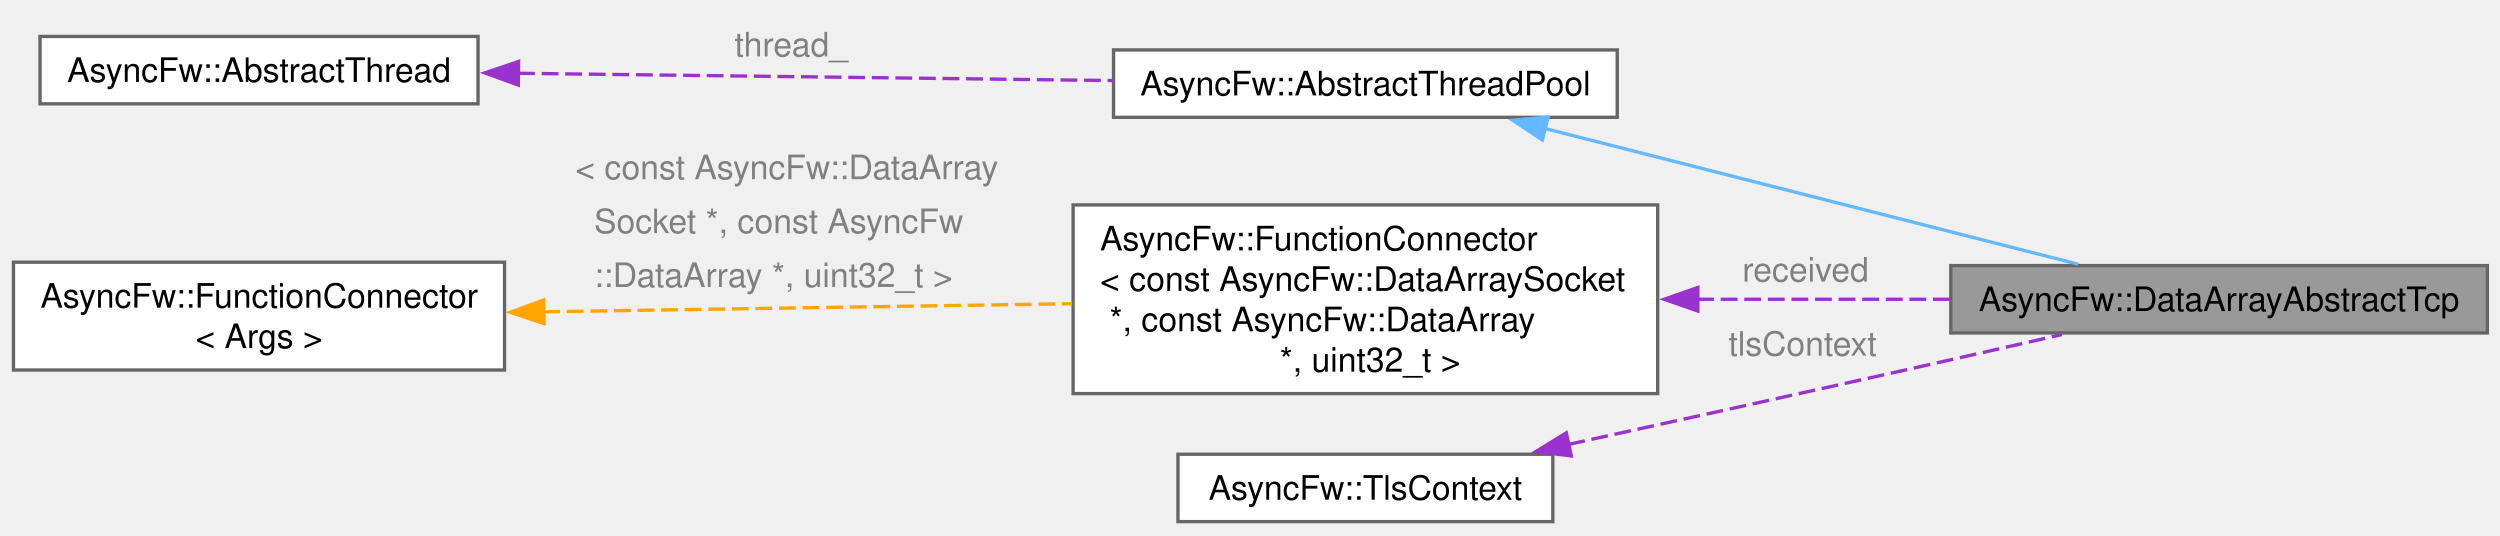
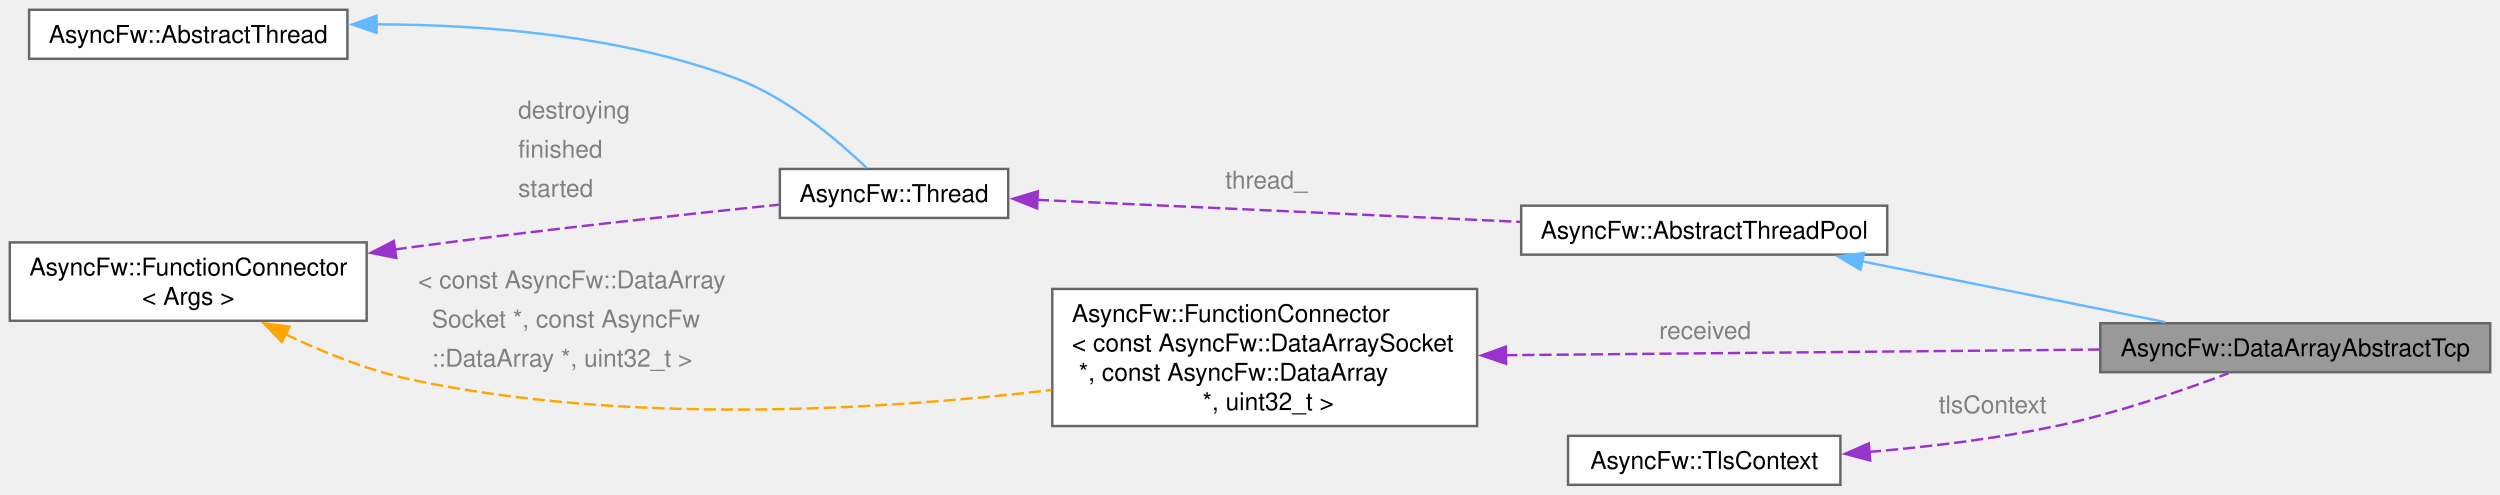
- <svg xmlns="http://www.w3.org/2000/svg" xmlns:xlink="http://www.w3.org/1999/xlink" width="742pt" height="159pt" viewBox="0.00 0.00 742.00 159.00">
-   <g id="graph0" class="graph" transform="scale(1 1) rotate(0) translate(4 154.82)">
+ <svg xmlns="http://www.w3.org/2000/svg" xmlns:xlink="http://www.w3.org/1999/xlink" width="1021pt" height="202pt" viewBox="0.00 0.00 1021.00 202.00">
+   <g id="graph0" class="graph" transform="scale(1 1) rotate(0) translate(4 198)">
    <g id="Node000001" class="node">
      <g id="a_Node000001">
        <a xlink:title="Abstract base class implementing a multi-threaded TCP pool for socket and packet management.">
-           <polygon fill="#999999" stroke="#666666" points="734.25,-76 575,-76 575,-56 734.25,-56 734.25,-76" />
-           <text xml:space="preserve" text-anchor="middle" x="654.62" y="-62.5" font-family="Helvetica,sans-Serif" font-size="10.00">AsyncFw::DataArrayAbstractTcp</text>
+           <polygon fill="#999999" stroke="#666666" points="1013,-66 853.75,-66 853.75,-46 1013,-46 1013,-66" />
+           <text xml:space="preserve" text-anchor="middle" x="933.38" y="-52.5" font-family="Helvetica,sans-Serif" font-size="10.00">AsyncFw::DataArrayAbstractTcp</text>
        </a>
      </g>
    </g>
    <g id="Node000002" class="node">
      <g id="a_Node000002">
        <a xlink:href="classAsyncFw_1_1AbstractThreadPool.html" target="_top" xlink:title="Abstract base class for creating and managing thread pools.">
-           <polygon fill="white" stroke="#666666" points="476,-140 326.5,-140 326.5,-120 476,-120 476,-140" />
-           <text xml:space="preserve" text-anchor="middle" x="401.25" y="-126.5" font-family="Helvetica,sans-Serif" font-size="10.00">AsyncFw::AbstractThreadPool</text>
+           <polygon fill="white" stroke="#666666" points="766.75,-114 617.25,-114 617.25,-94 766.75,-94 766.75,-114" />
+           <text xml:space="preserve" text-anchor="middle" x="692" y="-100.5" font-family="Helvetica,sans-Serif" font-size="10.00">AsyncFw::AbstractThreadPool</text>
        </a>
      </g>
    </g>
    <g id="edge1_Node000001_Node000002" class="edge">
      <g id="a_edge1_Node000001_Node000002">
        <a xlink:title=" ">
-           <path fill="none" stroke="#63b8ff" d="M454.35,-116.73C501.38,-104.76 569.62,-87.39 612.79,-76.4" />
-           <polygon fill="#63b8ff" stroke="#63b8ff" points="453.77,-113.27 444.94,-119.13 455.5,-120.05 453.77,-113.27" />
+           <path fill="none" stroke="#63b8ff" d="M756.37,-91.29C795.03,-83.54 843.84,-73.75 880.25,-66.45" />
+           <polygon fill="#63b8ff" stroke="#63b8ff" points="755.84,-87.83 746.72,-93.23 757.21,-94.69 755.84,-87.83" />
        </a>
      </g>
    </g>
    <g id="Node000003" class="node">
      <g id="a_Node000003">
-         <a xlink:href="classAsyncFw_1_1AbstractThread.html" target="_top" xlink:title="The AbstractThread class provides the base functionality for thread management.">
-           <polygon fill="white" stroke="#666666" points="137.88,-144 7.88,-144 7.88,-124 137.88,-124 137.88,-144" />
-           <text xml:space="preserve" text-anchor="middle" x="72.88" y="-130.5" font-family="Helvetica,sans-Serif" font-size="10.00">AsyncFw::AbstractThread</text>
+         <a xlink:href="classAsyncFw_1_1Thread.html" target="_top" xlink:title="AsyncFw::Thread thread with sockets.">
+           <polygon fill="white" stroke="#666666" points="407.75,-129 314.5,-129 314.5,-109 407.75,-109 407.75,-129" />
+           <text xml:space="preserve" text-anchor="middle" x="361.12" y="-115.5" font-family="Helvetica,sans-Serif" font-size="10.00">AsyncFw::Thread</text>
        </a>
      </g>
    </g>
    <g id="edge2_Node000002_Node000003" class="edge">
      <g id="a_edge2_Node000002_Node000003">
        <a xlink:title=" ">
-           <path fill="none" stroke="#9a32cd" stroke-dasharray="5,2" d="M149.75,-133.07C202.88,-132.42 273.49,-131.55 326.21,-130.91" />
-           <polygon fill="#9a32cd" stroke="#9a32cd" points="149.83,-129.57 139.87,-133.19 149.91,-136.57 149.83,-129.57" />
+           <path fill="none" stroke="#9a32cd" stroke-dasharray="5,2" d="M419.44,-116.39C474.19,-113.89 557,-110.11 616.77,-107.39" />
+           <polygon fill="#9a32cd" stroke="#9a32cd" points="419.54,-112.88 409.71,-116.83 419.86,-119.87 419.54,-112.88" />
        </a>
      </g>
-       <text xml:space="preserve" text-anchor="start" x="214" y="-138.07" font-family="Helvetica,sans-Serif" font-size="10.00" fill="grey">thread_</text>
+       <text xml:space="preserve" text-anchor="start" x="496.38" y="-121.01" font-family="Helvetica,sans-Serif" font-size="10.00" fill="grey">thread_</text>
    </g>
    <g id="Node000004" class="node">
      <g id="a_Node000004">
-         <a xlink:href="classAsyncFw_1_1FunctionConnector.html" target="_top" xlink:title=" ">
-           <polygon fill="white" stroke="#666666" points="488,-94 314.5,-94 314.5,-38 488,-38 488,-94" />
-           <text xml:space="preserve" text-anchor="start" x="322.5" y="-80.5" font-family="Helvetica,sans-Serif" font-size="10.00">AsyncFw::FunctionConnector</text>
-           <text xml:space="preserve" text-anchor="start" x="322.5" y="-68.5" font-family="Helvetica,sans-Serif" font-size="10.00">&lt; const AsyncFw::DataArraySocket</text>
-           <text xml:space="preserve" text-anchor="start" x="322.5" y="-56.5" font-family="Helvetica,sans-Serif" font-size="10.00"> *, const AsyncFw::DataArray</text>
-           <text xml:space="preserve" text-anchor="middle" x="401.25" y="-44.5" font-family="Helvetica,sans-Serif" font-size="10.00"> *, uint32_t &gt;</text>
+         <a xlink:href="classAsyncFw_1_1AbstractThread.html" target="_top" xlink:title="The AbstractThread class provides the base functionality for thread management.">
+           <polygon fill="white" stroke="#666666" points="137.88,-194 7.88,-194 7.88,-174 137.88,-174 137.88,-194" />
+           <text xml:space="preserve" text-anchor="middle" x="72.88" y="-180.5" font-family="Helvetica,sans-Serif" font-size="10.00">AsyncFw::AbstractThread</text>
        </a>
      </g>
    </g>
-     <g id="edge3_Node000001_Node000004" class="edge">
-       <g id="a_edge3_Node000001_Node000004">
+     <g id="edge3_Node000003_Node000004" class="edge">
+       <g id="a_edge3_Node000003_Node000004">
        <a xlink:title=" ">
-           <path fill="none" stroke="#9a32cd" stroke-dasharray="5,2" d="M499.7,-66C524.56,-66 550.96,-66 574.76,-66" />
-           <polygon fill="#9a32cd" stroke="#9a32cd" points="499.92,-62.5 489.92,-66 499.92,-69.5 499.92,-62.5" />
+           <path fill="none" stroke="#63b8ff" d="M149.52,-188.06C193.68,-187.97 249.73,-183.52 296.5,-166 317.85,-158 338.26,-140.61 349.98,-129.38" />
+           <polygon fill="#63b8ff" stroke="#63b8ff" points="149.8,-184.56 139.78,-188 149.76,-191.56 149.8,-184.56" />
        </a>
      </g>
-       <text xml:space="preserve" text-anchor="start" x="513.12" y="-71.25" font-family="Helvetica,sans-Serif" font-size="10.00" fill="grey">received</text>
    </g>
    <g id="Node000005" class="node">
      <g id="a_Node000005">
        <a xlink:href="classAsyncFw_1_1FunctionConnector.html" target="_top" xlink:title="Provides a thread-safe, publisher-subscriber mechanism to establish sender-to-receivers connections.">
-           <polygon fill="white" stroke="#666666" points="145.75,-77 0,-77 0,-45 145.75,-45 145.75,-77" />
-           <text xml:space="preserve" text-anchor="start" x="8" y="-63.5" font-family="Helvetica,sans-Serif" font-size="10.00">AsyncFw::FunctionConnector</text>
-           <text xml:space="preserve" text-anchor="middle" x="72.88" y="-51.5" font-family="Helvetica,sans-Serif" font-size="10.00">&lt; Args &gt;</text>
+           <polygon fill="white" stroke="#666666" points="145.75,-99 0,-99 0,-67 145.75,-67 145.75,-99" />
+           <text xml:space="preserve" text-anchor="start" x="8" y="-85.5" font-family="Helvetica,sans-Serif" font-size="10.00">AsyncFw::FunctionConnector</text>
+           <text xml:space="preserve" text-anchor="middle" x="72.88" y="-73.5" font-family="Helvetica,sans-Serif" font-size="10.00">&lt; Args &gt;</text>
        </a>
      </g>
    </g>
-     <g id="edge4_Node000004_Node000005" class="edge">
-       <g id="a_edge4_Node000004_Node000005">
+     <g id="edge4_Node000003_Node000005" class="edge">
+       <g id="a_edge4_Node000003_Node000005">
        <a xlink:title=" ">
-           <path fill="none" stroke="orange" stroke-dasharray="5,2" d="M157.22,-62.28C205.31,-63.01 265.68,-63.94 314.22,-64.68" />
-           <polygon fill="orange" stroke="orange" points="157.47,-58.78 147.42,-62.13 157.36,-65.78 157.47,-58.78" />
+           <path fill="none" stroke="#9a32cd" stroke-dasharray="5,2" d="M157.16,-96.1C159.38,-96.41 161.58,-96.71 163.75,-97 215.09,-103.87 274.19,-110.29 314.03,-114.4" />
+           <polygon fill="#9a32cd" stroke="#9a32cd" points="157.84,-92.66 147.44,-94.72 156.85,-99.59 157.84,-92.66" />
        </a>
      </g>
-       <text xml:space="preserve" text-anchor="start" x="166.75" y="-101.63" font-family="Helvetica,sans-Serif" font-size="10.00" fill="grey">&lt; const AsyncFw::DataArray</text>
-       <text xml:space="preserve" text-anchor="start" x="166.75" y="-85.63" font-family="Helvetica,sans-Serif" font-size="10.00" fill="grey">  Socket *, const AsyncFw</text>
-       <text xml:space="preserve" text-anchor="start" x="166.75" y="-69.63" font-family="Helvetica,sans-Serif" font-size="10.00" fill="grey">  ::DataArray *, uint32_t &gt;</text>
+       <text xml:space="preserve" text-anchor="start" x="207.62" y="-149.62" font-family="Helvetica,sans-Serif" font-size="10.00" fill="grey">destroying</text>
+       <text xml:space="preserve" text-anchor="start" x="207.62" y="-133.62" font-family="Helvetica,sans-Serif" font-size="10.00" fill="grey">finished</text>
+       <text xml:space="preserve" text-anchor="start" x="207.62" y="-117.62" font-family="Helvetica,sans-Serif" font-size="10.00" fill="grey">started</text>
    </g>
    <g id="Node000006" class="node">
      <g id="a_Node000006">
-         <a xlink:href="classAsyncFw_1_1TlsContext.html" target="_top" xlink:title="Manages cryptographic configurations, security profiles, credentials, and certificates for TLS sessio...">
-           <polygon fill="white" stroke="#666666" points="456.88,-20 345.62,-20 345.62,0 456.88,0 456.88,-20" />
-           <text xml:space="preserve" text-anchor="middle" x="401.25" y="-6.5" font-family="Helvetica,sans-Serif" font-size="10.00">AsyncFw::TlsContext</text>
+         <a xlink:href="classAsyncFw_1_1FunctionConnector.html" target="_top" xlink:title=" ">
+           <polygon fill="white" stroke="#666666" points="599.25,-80 425.75,-80 425.75,-24 599.25,-24 599.25,-80" />
+           <text xml:space="preserve" text-anchor="start" x="433.75" y="-66.5" font-family="Helvetica,sans-Serif" font-size="10.00">AsyncFw::FunctionConnector</text>
+           <text xml:space="preserve" text-anchor="start" x="433.75" y="-54.5" font-family="Helvetica,sans-Serif" font-size="10.00">&lt; const AsyncFw::DataArraySocket</text>
+           <text xml:space="preserve" text-anchor="start" x="433.75" y="-42.5" font-family="Helvetica,sans-Serif" font-size="10.00"> *, const AsyncFw::DataArray</text>
+           <text xml:space="preserve" text-anchor="middle" x="512.5" y="-30.5" font-family="Helvetica,sans-Serif" font-size="10.00"> *, uint32_t &gt;</text>
        </a>
      </g>
+     </g>
+     <g id="edge6_Node000006_Node000005" class="edge">
+       <g id="a_edge6_Node000006_Node000005">
+         <a xlink:title=" ">
+           <path fill="none" stroke="orange" stroke-dasharray="5,2" d="M112.57,-61.52C128,-54.1 146.24,-46.72 163.75,-43 251.48,-24.36 354.44,-30.37 425.45,-38.71" />
+           <polygon fill="orange" stroke="orange" points="111.11,-58.34 103.73,-65.94 114.24,-64.6 111.11,-58.34" />
+         </a>
+       </g>
+       <text xml:space="preserve" text-anchor="start" x="166.75" y="-80.25" font-family="Helvetica,sans-Serif" font-size="10.00" fill="grey">&lt; const AsyncFw::DataArray</text>
+       <text xml:space="preserve" text-anchor="start" x="166.75" y="-64.25" font-family="Helvetica,sans-Serif" font-size="10.00" fill="grey">  Socket *, const AsyncFw</text>
+       <text xml:space="preserve" text-anchor="start" x="166.75" y="-48.25" font-family="Helvetica,sans-Serif" font-size="10.00" fill="grey">  ::DataArray *, uint32_t &gt;</text>
    </g>
    <g id="edge5_Node000001_Node000006" class="edge">
      <g id="a_edge5_Node000001_Node000006">
        <a xlink:title=" ">
-           <path fill="none" stroke="#9a32cd" stroke-dasharray="5,2" d="M461.49,-22.91C490.32,-29.21 525.48,-36.95 557,-44 573.62,-47.72 591.84,-51.85 607.93,-55.52" />
-           <polygon fill="#9a32cd" stroke="#9a32cd" points="462.36,-19.51 451.85,-20.8 460.87,-26.35 462.36,-19.51" />
+           <path fill="none" stroke="#9a32cd" stroke-dasharray="5,2" d="M610.68,-52.93C684.48,-53.63 784.68,-54.59 853.54,-55.25" />
+           <polygon fill="#9a32cd" stroke="#9a32cd" points="611.08,-49.43 601.04,-52.84 611.01,-56.43 611.08,-49.43" />
        </a>
      </g>
-       <text xml:space="preserve" text-anchor="start" x="509" y="-49.25" font-family="Helvetica,sans-Serif" font-size="10.00" fill="grey">tlsContext</text>
+       <text xml:space="preserve" text-anchor="start" x="673.62" y="-59.59" font-family="Helvetica,sans-Serif" font-size="10.00" fill="grey">received</text>
+     </g>
+     <g id="Node000007" class="node">
+       <g id="a_Node000007">
+         <a xlink:href="classAsyncFw_1_1TlsContext.html" target="_top" xlink:title="Manages cryptographic configurations, security profiles, credentials, and certificates for TLS sessio...">
+           <polygon fill="white" stroke="#666666" points="747.62,-20 636.38,-20 636.38,0 747.62,0 747.62,-20" />
+           <text xml:space="preserve" text-anchor="middle" x="692" y="-6.5" font-family="Helvetica,sans-Serif" font-size="10.00">AsyncFw::TlsContext</text>
+         </a>
+       </g>
+     </g>
+     <g id="edge7_Node000001_Node000007" class="edge">
+       <g id="a_edge7_Node000001_Node000007">
+         <a xlink:title=" ">
+           <path fill="none" stroke="#9a32cd" stroke-dasharray="5,2" d="M759.25,-13.42C783.5,-15.48 811.04,-18.76 835.75,-24 860.13,-29.16 886.96,-38.35 906.15,-45.56" />
+           <polygon fill="#9a32cd" stroke="#9a32cd" points="759.76,-9.95 749.51,-12.65 759.21,-16.93 759.76,-9.95" />
+         </a>
+       </g>
+       <text xml:space="preserve" text-anchor="start" x="787.75" y="-29.25" font-family="Helvetica,sans-Serif" font-size="10.00" fill="grey">tlsContext</text>
    </g>
  </g>
</svg>
